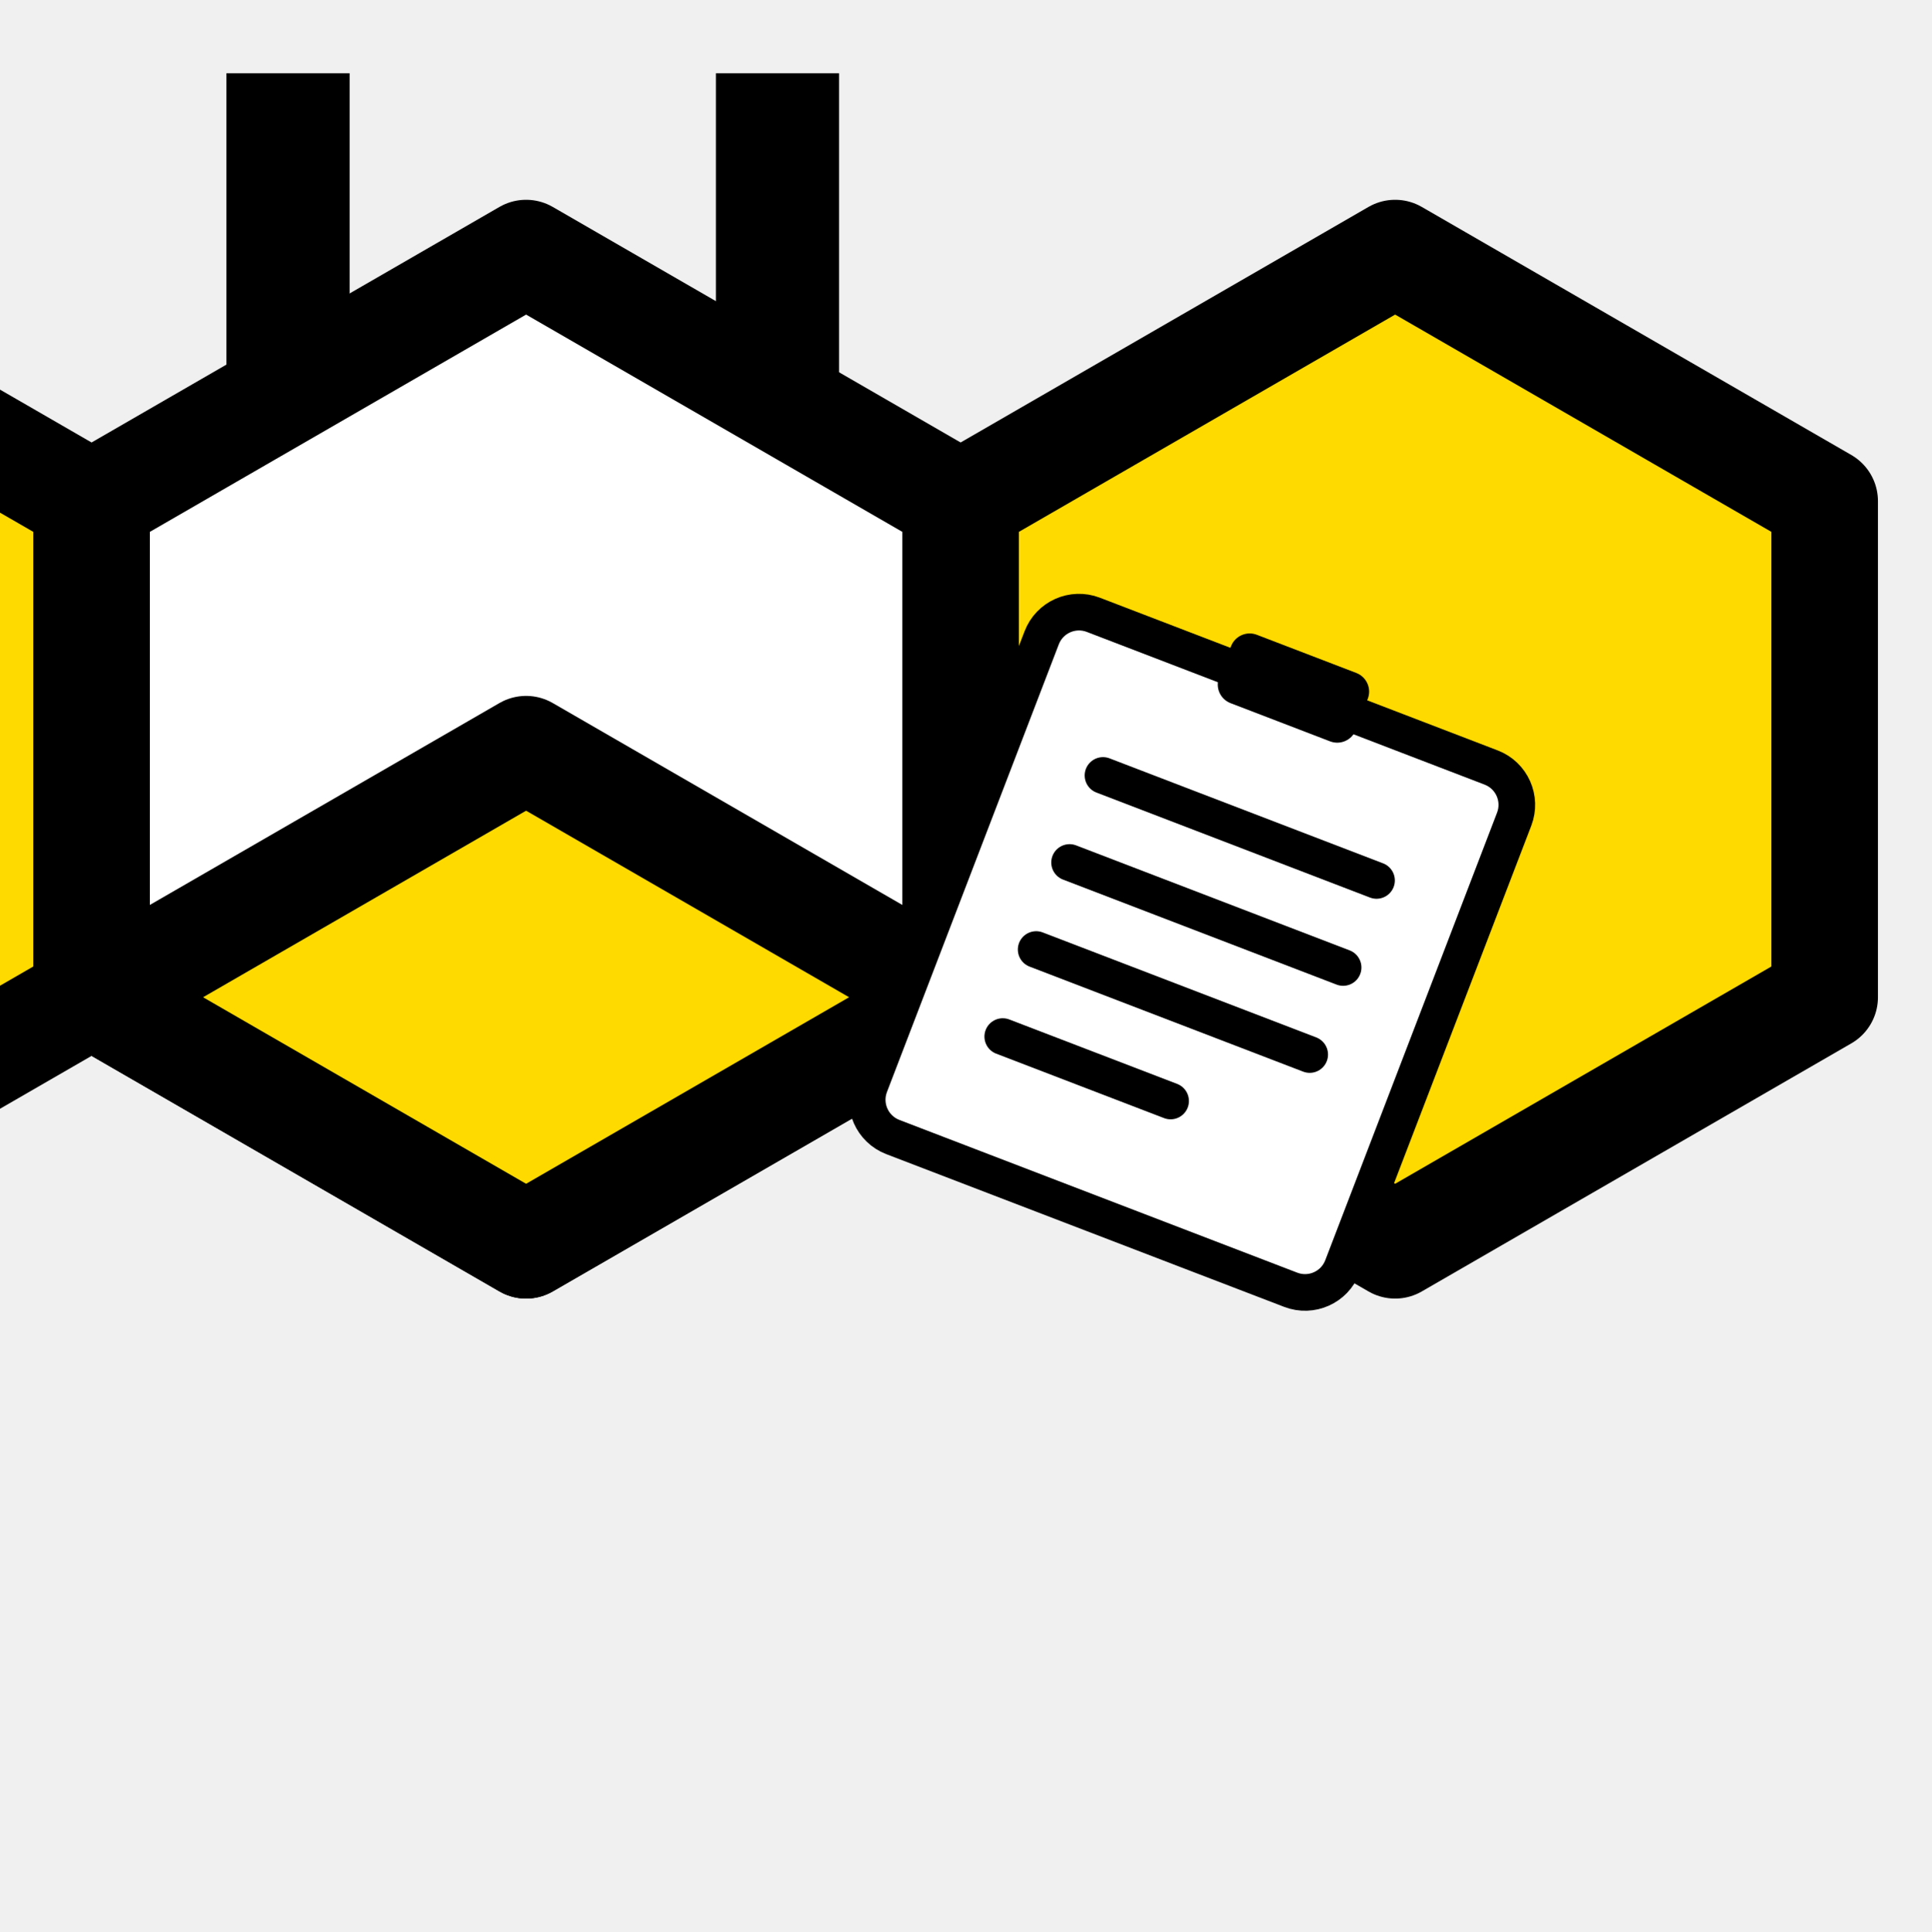
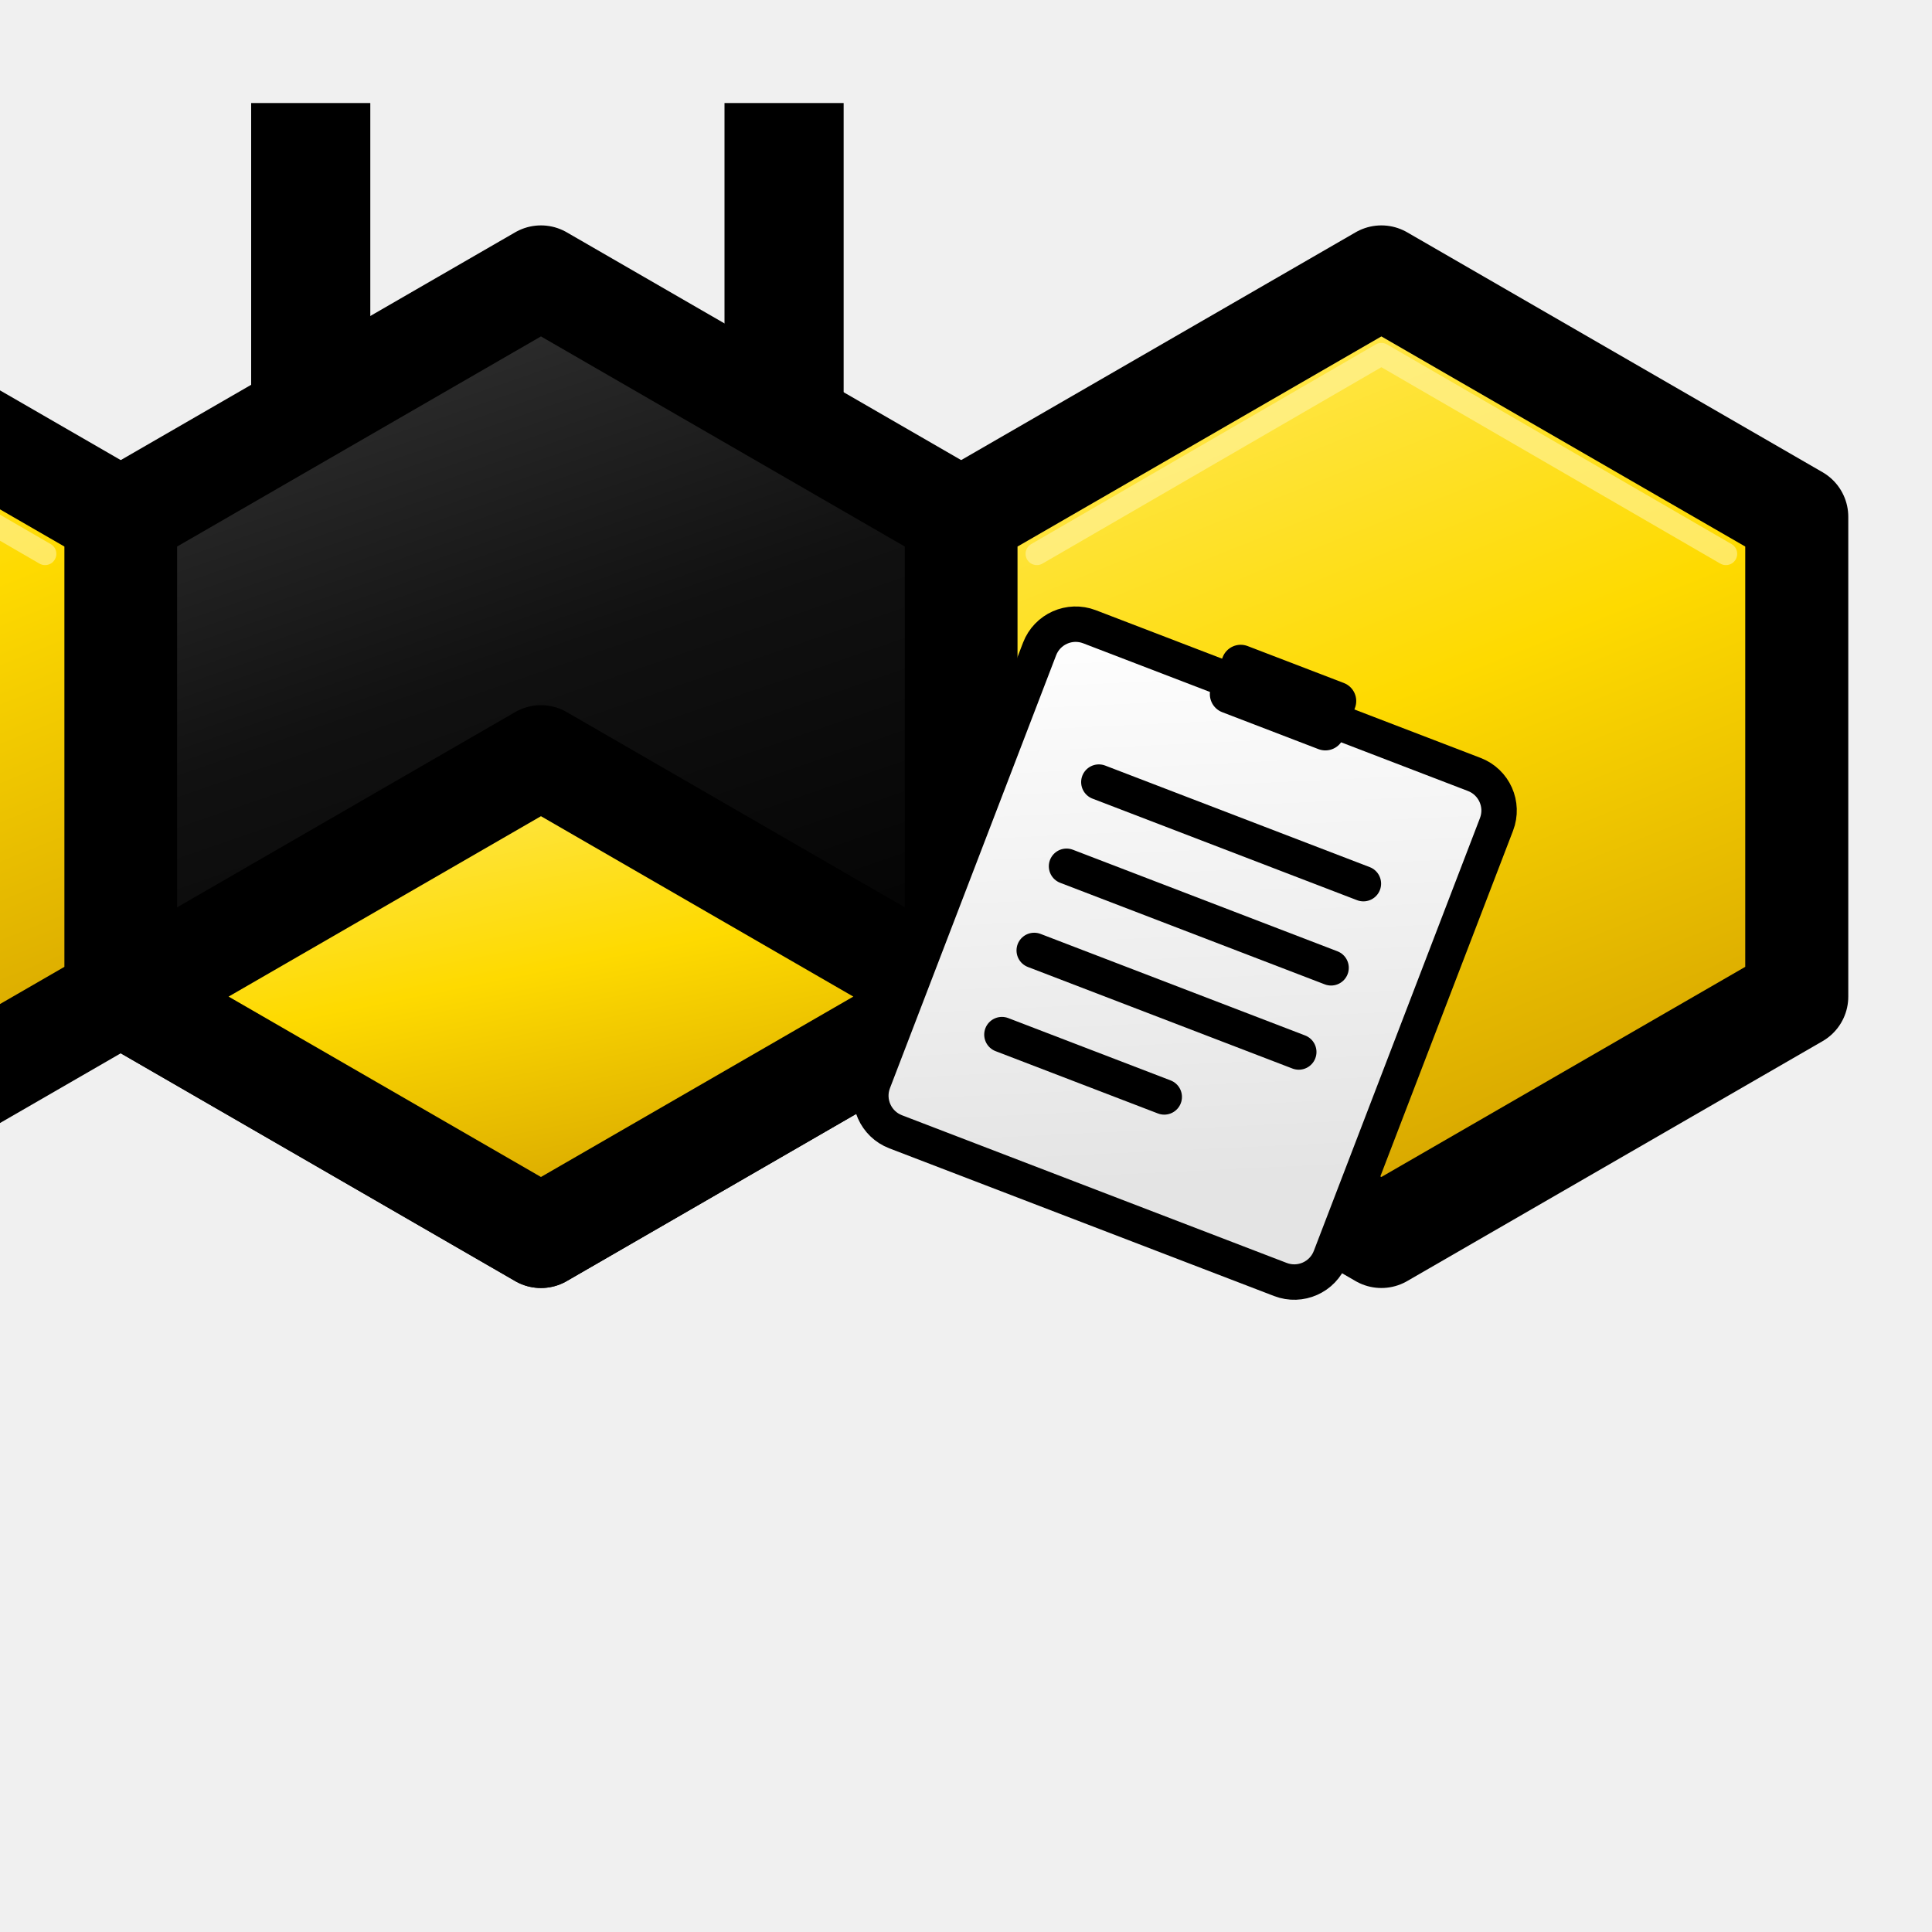
- <svg xmlns="http://www.w3.org/2000/svg" viewBox="480 70 580 580" role="img" aria-label="A&amp;E bee logo">
+ <svg xmlns="http://www.w3.org/2000/svg" viewBox="470 60 600 600" role="img" aria-label="A&amp;E bee logo">
+   <defs>
+     <linearGradient id="hy" x1="0" y1="0" x2="0.35" y2="1">
+       <stop offset="0" stop-color="#FFEC6B" />
+       <stop offset="0.55" stop-color="#FEDA00" />
+       <stop offset="1" stop-color="#D9A900" />
+     </linearGradient>
+     <linearGradient id="hb" x1="0" y1="0" x2="0.3" y2="1">
+       <stop offset="0" stop-color="#3A3A3A" />
+       <stop offset="0.5" stop-color="#111111" />
+       <stop offset="1" stop-color="#000000" />
+     </linearGradient>
+     <linearGradient id="hw" x1="0" y1="0" x2="0.4" y2="1">
+       <stop offset="0" stop-color="#FFFFFF" />
+       <stop offset="1" stop-color="#E4E4E4" />
+     </linearGradient>
+     <filter id="sh" x="-10%" y="-10%" width="120%" height="130%">
+       <feDropShadow dx="0" dy="10" stdDeviation="9" flood-color="#000" flood-opacity="0.55" />
+     </filter>
+   </defs>
  <g stroke-linejoin="round">
-     <rect x="548" y="92" width="37" height="90" fill="#000000" />
-     <rect x="695" y="92" width="37" height="90" fill="#000000" />
-     <polygon points="377.0,146.0 506.0,220.5 506.0,369.5 377.0,444.0 248.0,369.5 248.0,220.5" fill="#FEDA00" stroke="#000000" stroke-width="32" />
-     <polygon points="899.0,146.0 1028.0,220.5 1028.0,369.5 899.0,444.0 770.0,369.5 770.0,220.5" fill="#FEDA00" stroke="#000000" stroke-width="32" />
-     <polygon points="638.0,146.0 767.0,220.5 767.0,369.5 638.0,444.0 509.0,369.5 509.0,220.5" fill="#FFFFFF" stroke="#000000" stroke-width="32" />
-     <polygon points="638,295 767.0,369.5 638,444 509.0,369.5" fill="#FEDA00" stroke="#000000" stroke-width="32" />
+     <rect x="548" y="92" width="37" height="90" fill="#000" />
+     <rect x="695" y="92" width="37" height="90" fill="#000" />
+     <polygon points="377.0,146.0 506.0,220.5 506.0,369.5 377.0,444.0 248.0,369.5 248.0,220.5" fill="url(#hy)" stroke="#000" stroke-width="32" />
+     <polygon points="899.0,146.0 1028.0,220.5 1028.0,369.5 899.0,444.0 770.0,369.5 770.0,220.5" fill="url(#hy)" stroke="#000" stroke-width="32" />
+     <polygon points="638.0,146.0 767.0,220.5 767.0,369.5 638.0,444.0 509.0,369.5 509.0,220.5" fill="url(#hb)" stroke="#000" stroke-width="32" />
+     <polygon points="638,295 767.0,369.5 638,444 509.0,369.5" fill="url(#hy)" stroke="#000" stroke-width="32" />
+     <g fill="none" stroke="#FFF6B0" stroke-opacity="0.55" stroke-width="7" stroke-linecap="round">
+       <polyline points="270,232 377,170 484,232" />
+       <polyline points="792,232 899,170 1006,232" />
+     </g>
    <g transform="translate(838 356) rotate(21)">
-       <rect x="-76" y="-84" width="152" height="168" rx="12" fill="#FFFFFF" stroke="#000000" stroke-width="11" />
-       <rect x="-22" y="-96" width="44" height="22" rx="6" fill="#000000" />
-       <g stroke="#000000" stroke-width="11" stroke-linecap="round">
+       <rect x="-76" y="-84" width="152" height="168" rx="12" fill="url(#hw)" stroke="#000" stroke-width="11" />
+       <rect x="-22" y="-96" width="44" height="22" rx="6" fill="#000" />
+       <g stroke="#000" stroke-width="11" stroke-linecap="round">
        <line x1="-44" y1="-40" x2="44" y2="-40" />
        <line x1="-44" y1="-12" x2="44" y2="-12" />
        <line x1="-44" y1="16" x2="44" y2="16" />
        <line x1="-44" y1="44" x2="10" y2="44" />
      </g>
    </g>
  </g>
</svg>
